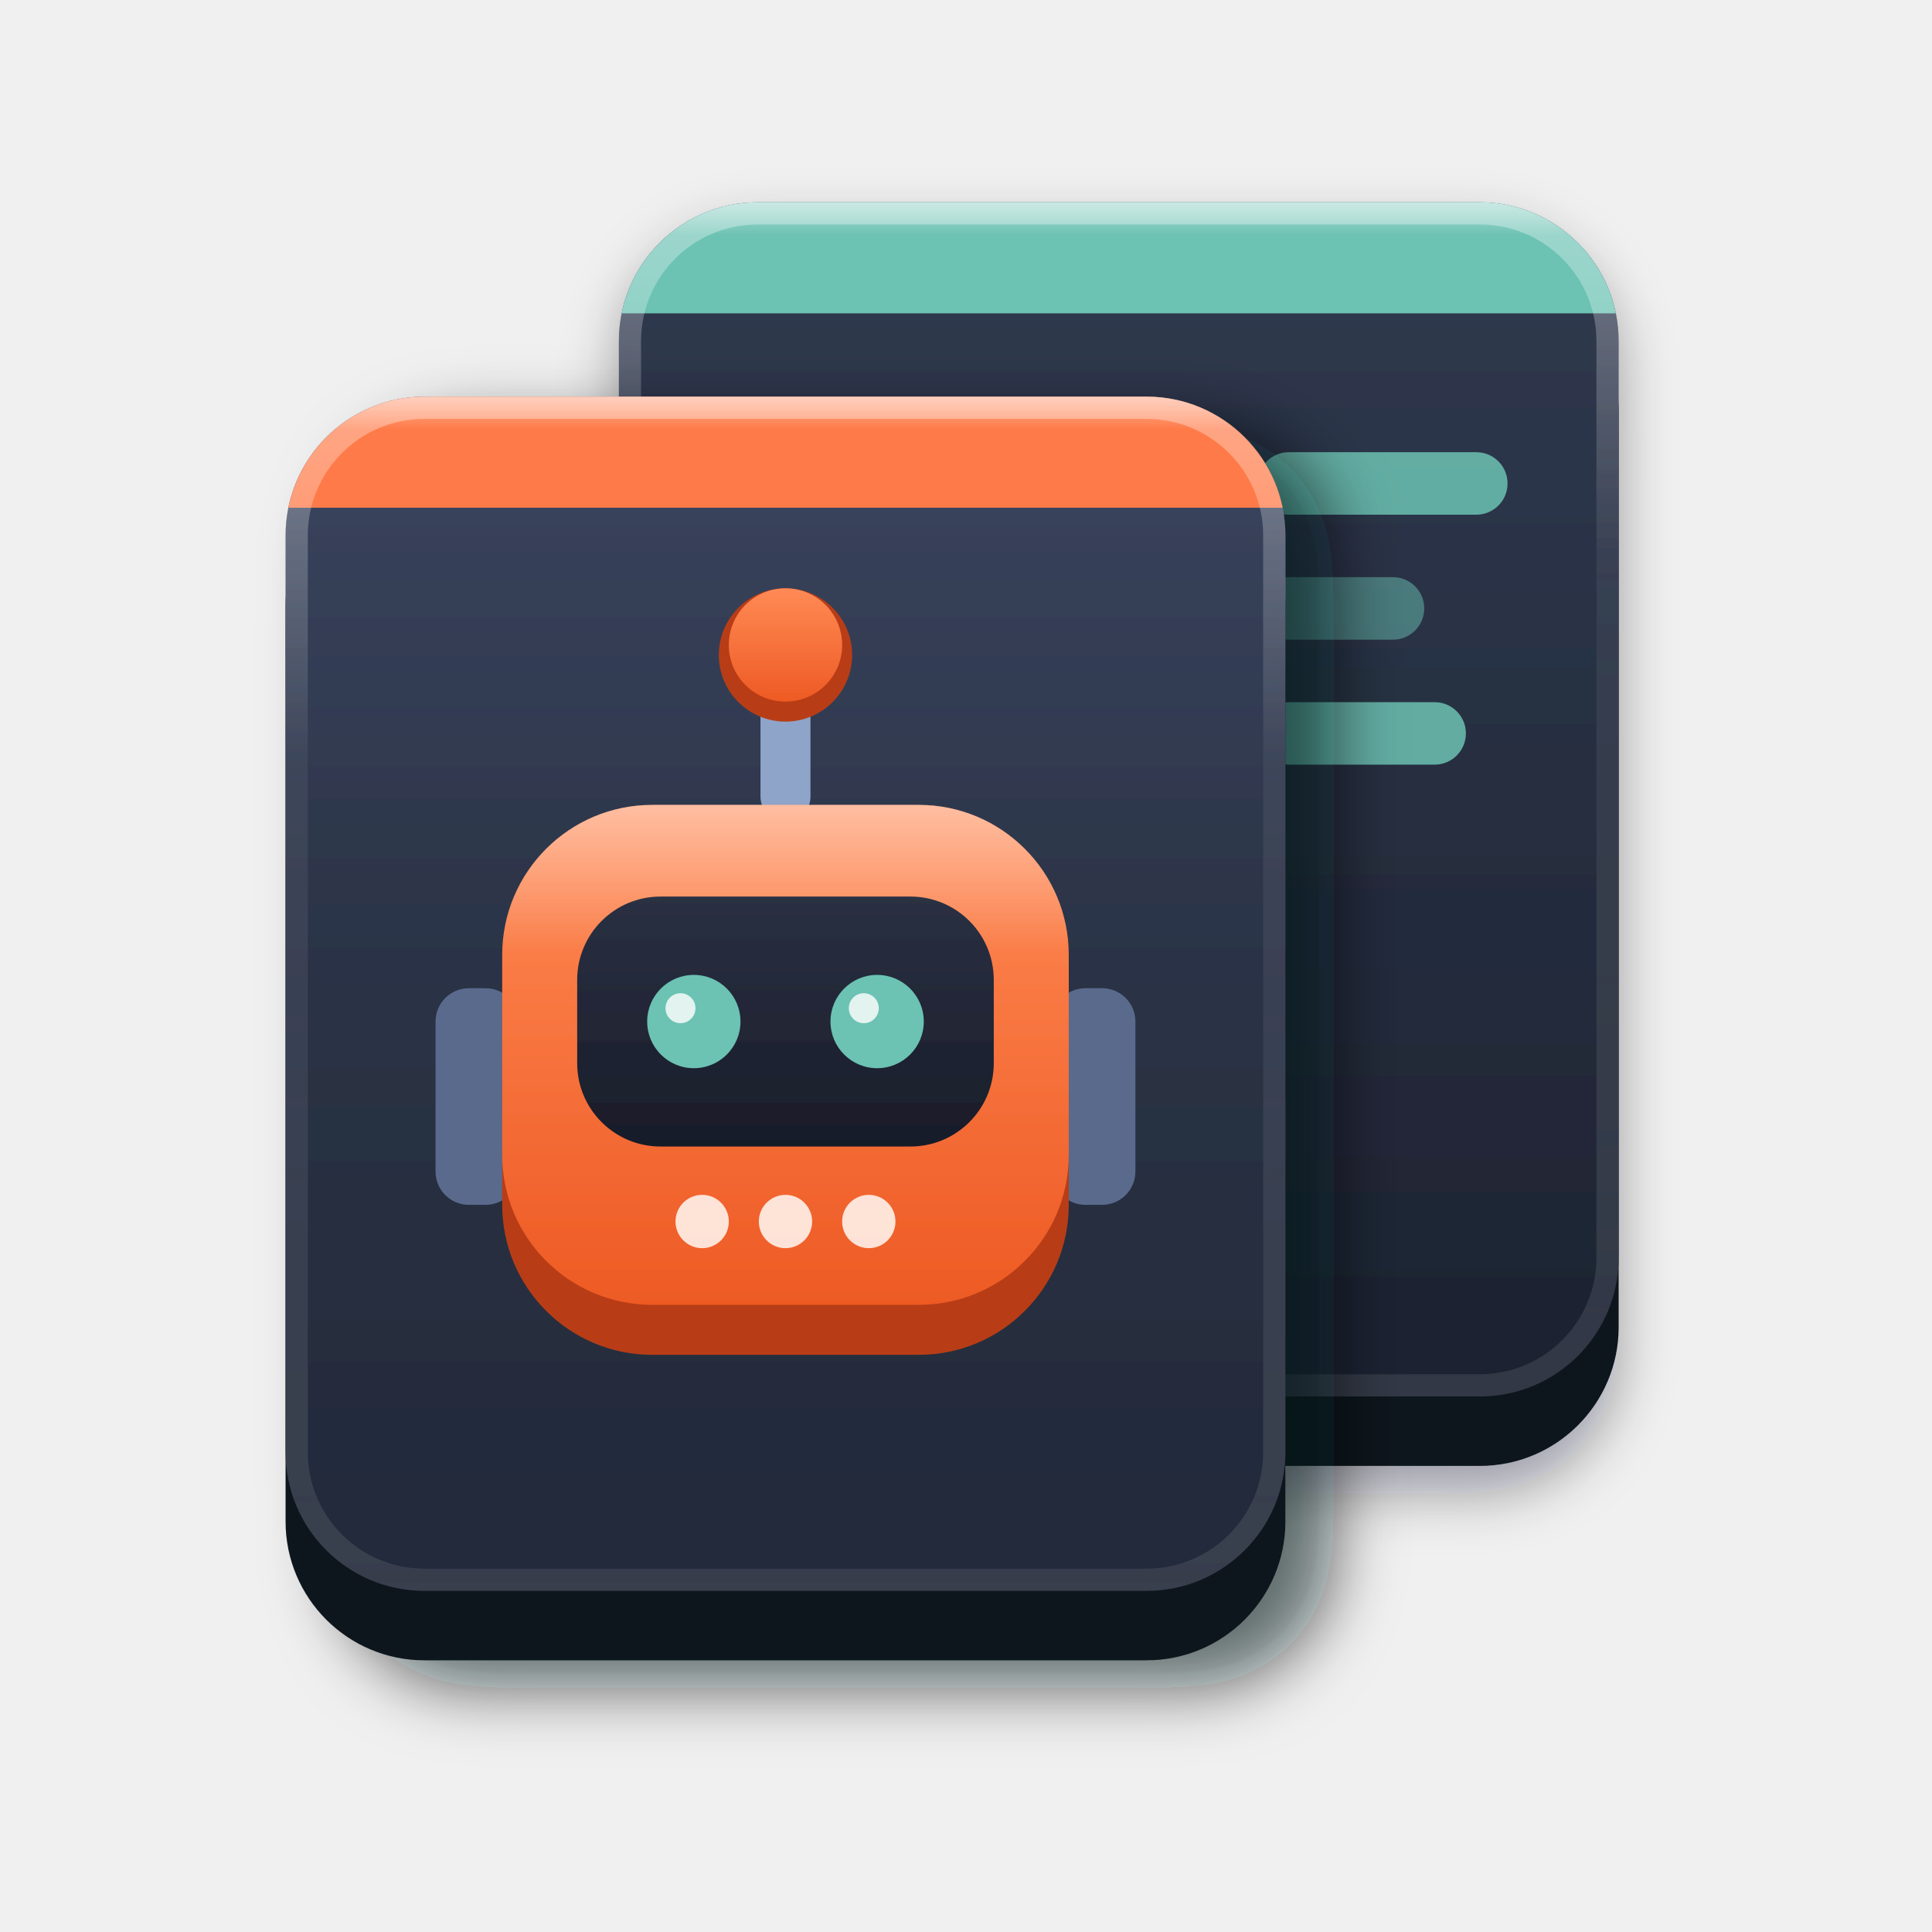
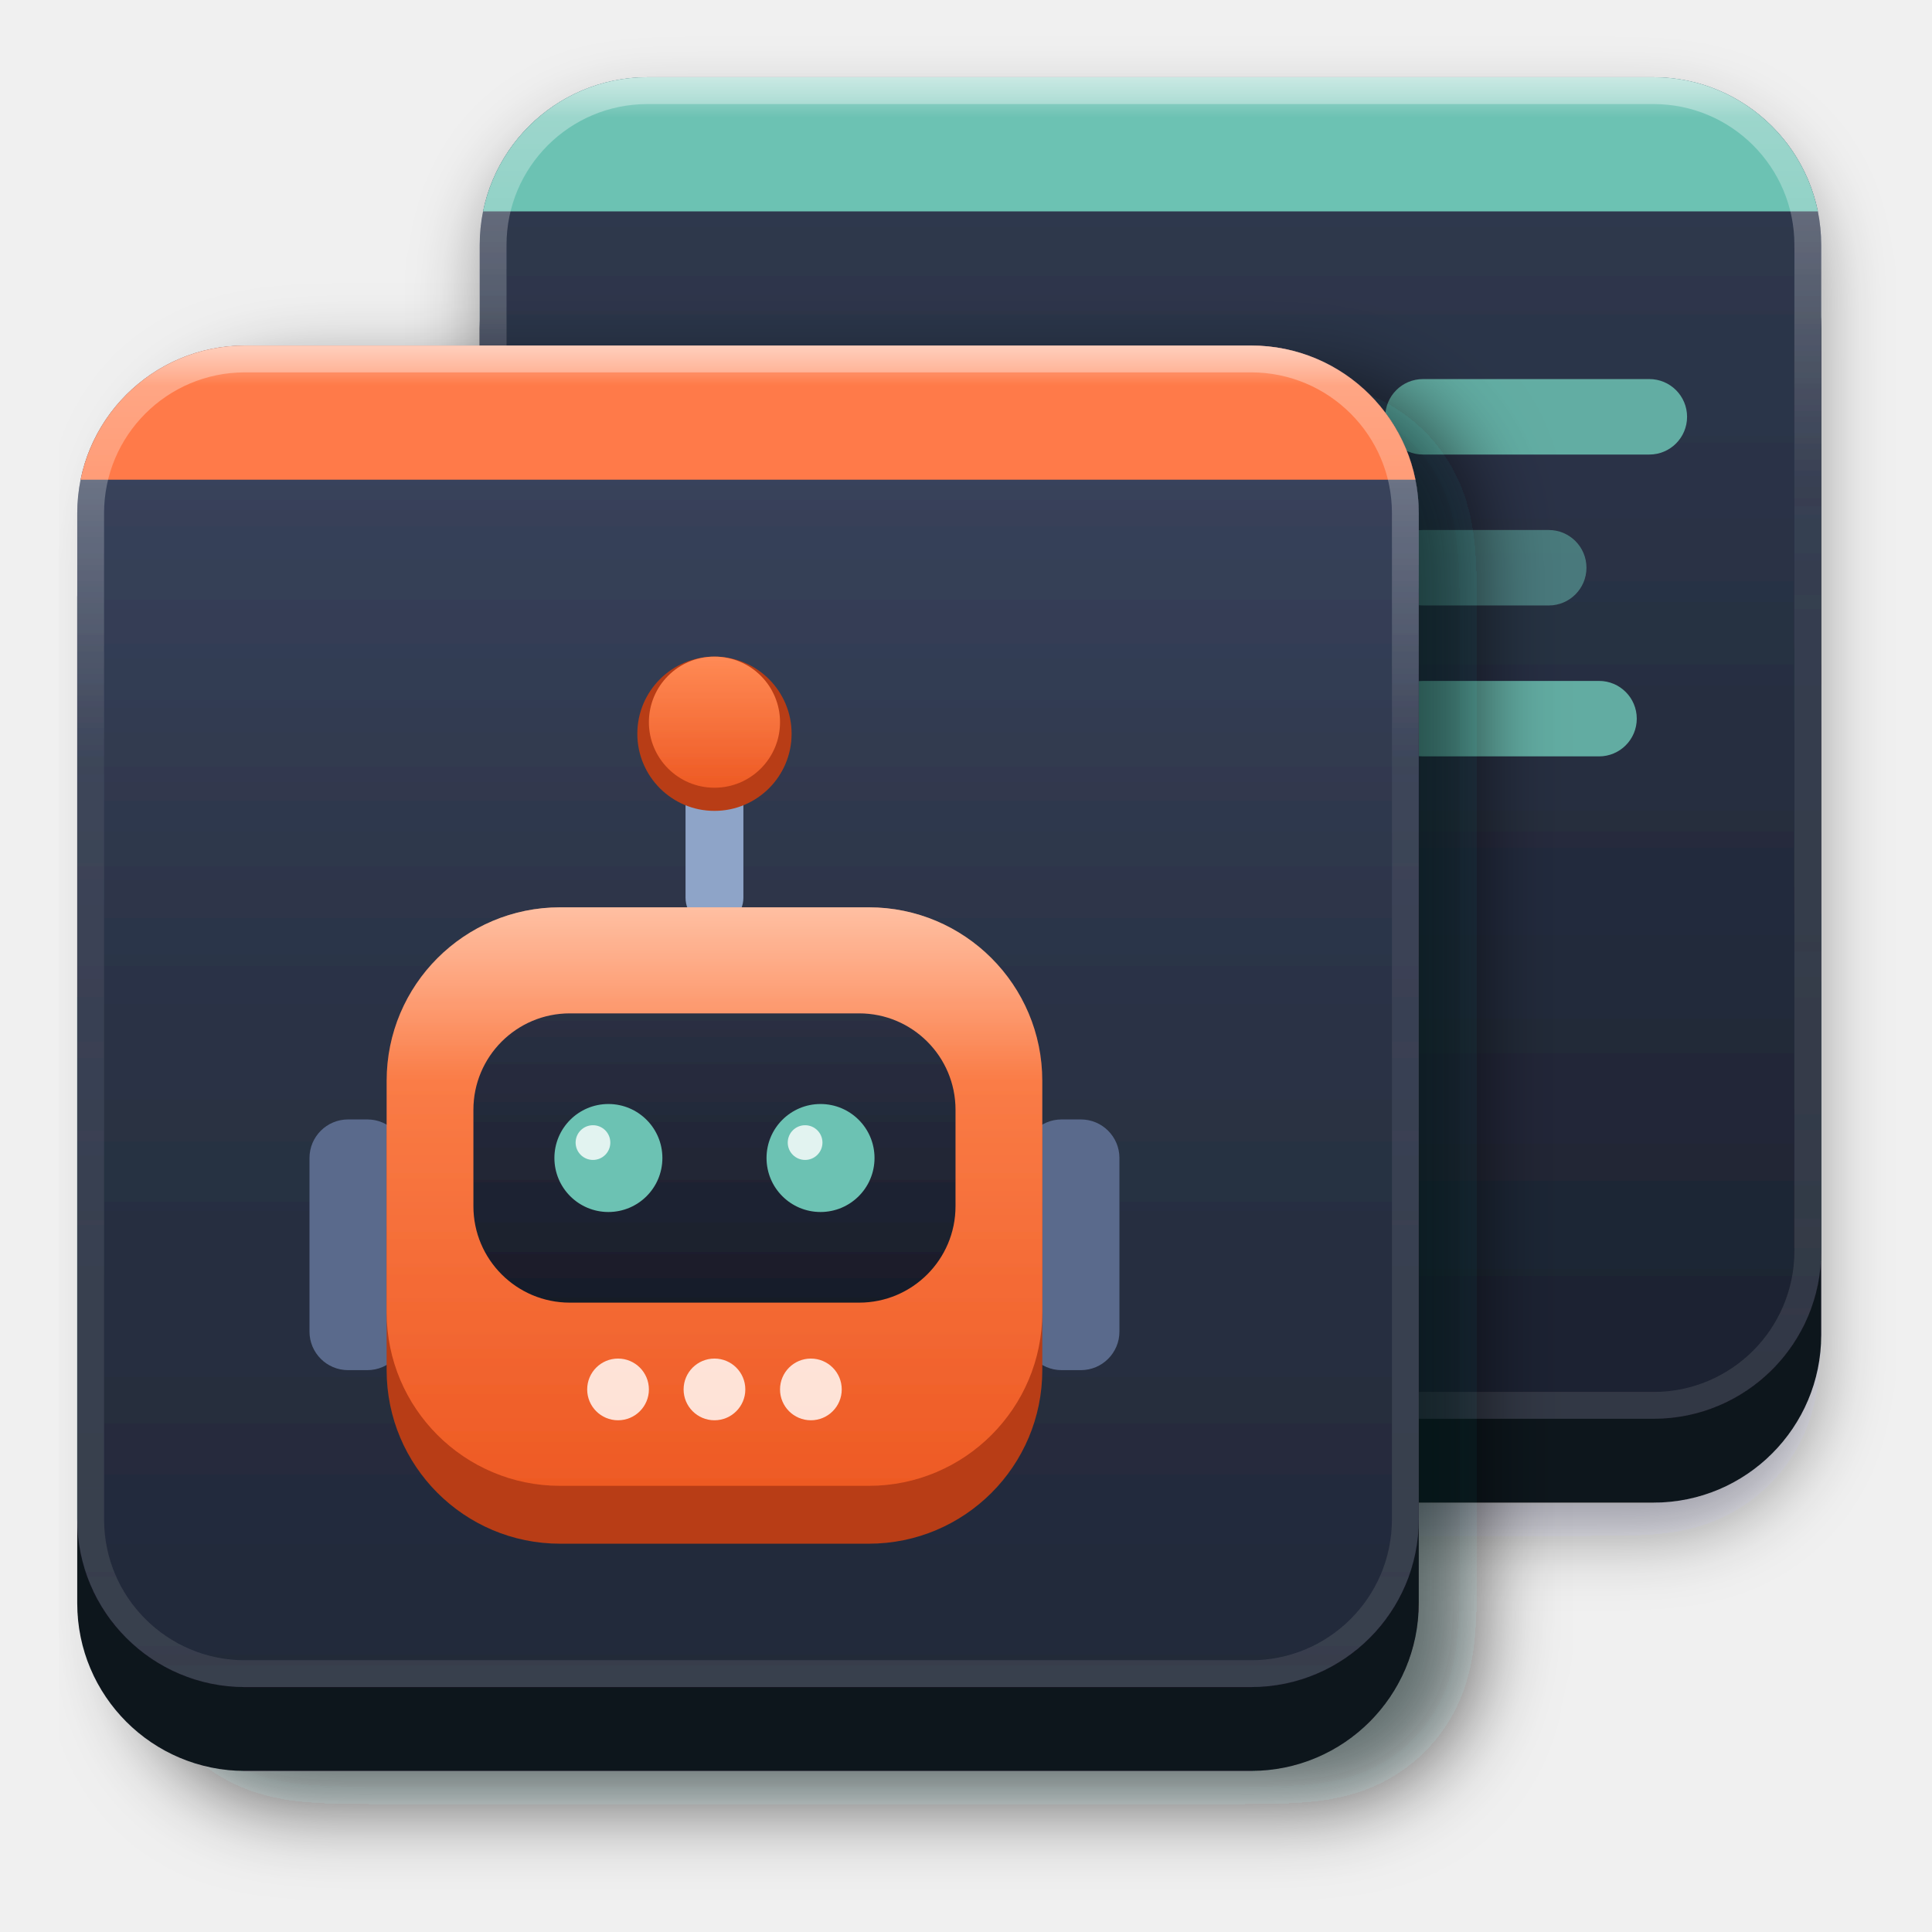
<svg xmlns="http://www.w3.org/2000/svg" role="img" aria-label="cagents" width="128" height="128" viewBox="0 0 128 128">
  <defs>
    <linearGradient id="coral" x1="0" y1="0" x2="0" y2="1">
      <stop offset="0" stop-color="#FF8A55" />
      <stop offset="1" stop-color="#EE5A24" />
    </linearGradient>
    <linearGradient id="screen" x1="0" y1="0" x2="0" y2="1">
      <stop offset="0" stop-color="#2A3043" />
      <stop offset="1" stop-color="#181C28" />
    </linearGradient>
    <linearGradient id="gloss" x1="0" y1="0" x2="0" y2="1">
      <stop offset="0" stop-color="#fff" stop-opacity=".45" />
      <stop offset=".3" stop-color="#fff" stop-opacity="0" />
    </linearGradient>
    <filter id="sh" x="-20%" y="-20%" width="140%" height="150%">
      <feDropShadow dx="0" dy="2" stdDeviation="2" flood-color="#0B0D14" flood-opacity=".35" />
    </filter>
    <linearGradient id="obs" x1="0" y1="0" x2="0" y2="1">
      <stop offset="0" stop-color="#3B4660" />
      <stop offset=".5" stop-color="#2A3245" />
      <stop offset="1" stop-color="#222939" />
    </linearGradient>
    <linearGradient id="rim" x1="0" y1="0" x2="0" y2="1">
      <stop offset="0" stop-color="#fff" stop-opacity=".34" />
      <stop offset=".3" stop-color="#fff" stop-opacity=".06" />
      <stop offset="1" stop-color="#fff" stop-opacity=".1" />
    </linearGradient>
    <filter id="sh-r" x="-20%" y="-20%" width="150%" height="150%">
      <feDropShadow dx="3.5" dy="2" stdDeviation="2.4" flood-color="#05070C" flood-opacity=".6" />
    </filter>
    <linearGradient id="obs-back" x1="0" y1="0" x2="0" y2="1">
      <stop offset="0" stop-color="#303A50" />
      <stop offset="1" stop-color="#1C2230" />
    </linearGradient>
  </defs>
-   <g transform="translate(64 64) scale(.92) translate(-65 -69)">
+   <g transform="translate(64 64) scale(1.111) translate(-53.0 -53.0)">
    <clipPath id="clip-back">
-       <rect x="40" y="14" width="72" height="86" rx="10" />
+       <rect x="24" y="0" width="80" height="80" rx="10" />
    </clipPath>
    <g filter="url(#sh)">
-       <rect x="40" y="19" width="72" height="86" rx="10" fill="#11151F" />
-       <rect x="40" y="14" width="72" height="86" rx="10" fill="url(#obs-back)" />
-       <rect x="40" y="14" width="72" height="8" fill="#6CC2B3" clip-path="url(#clip-back)" />
-       <rect x="40" y="14" width="72" height="8" fill="url(#gloss)" clip-path="url(#clip-back)" />
-       <rect x="40.8" y="14.8" width="70.4" height="84.4" rx="9.2" fill="none" stroke="url(#rim)" stroke-width="1.6" />
-       <rect x="86" y="32" width="18" height="4.5" rx="2.25" fill="#6CC2B3" opacity="0.85" />
-       <rect x="86" y="41" width="12" height="4.5" rx="2.25" fill="#6CC2B3" opacity="0.5" />
-       <rect x="86" y="50" width="15" height="4.5" rx="2.25" fill="#6CC2B3" opacity="0.85" />
+       <rect x="24" y="5" width="80" height="80" rx="10" fill="#11151F" />
+       <rect x="24" y="0" width="80" height="80" rx="10" fill="url(#obs-back)" />
+       <rect x="24" y="0" width="80" height="8" fill="#6CC2B3" clip-path="url(#clip-back)" />
+       <rect x="24" y="0" width="80" height="8" fill="url(#gloss)" clip-path="url(#clip-back)" />
+       <rect x="24.8" y="0.8" width="78.4" height="78.4" rx="9.2" fill="none" stroke="url(#rim)" stroke-width="1.6" />
+       <rect x="78" y="18" width="18" height="4.5" rx="2.25" fill="#6CC2B3" opacity="0.85" />
+       <rect x="78" y="27" width="12" height="4.5" rx="2.25" fill="#6CC2B3" opacity="0.5" />
+       <rect x="78" y="36" width="15" height="4.5" rx="2.25" fill="#6CC2B3" opacity="0.85" />
    </g>
    <clipPath id="clip-front">
-       <rect x="16" y="28" width="72" height="86" rx="10" />
+       <rect x="0" y="16" width="80" height="80" rx="10" />
    </clipPath>
    <g filter="url(#sh-r)">
-       <rect x="16" y="33" width="72" height="86" rx="10" fill="#11151F" />
-       <rect x="16" y="28" width="72" height="86" rx="10" fill="url(#obs)" />
-       <rect x="16" y="28" width="72" height="8" fill="#FF7A48" clip-path="url(#clip-front)" />
-       <rect x="16" y="28" width="72" height="8" fill="url(#gloss)" clip-path="url(#clip-front)" />
-       <rect x="16.8" y="28.8" width="70.4" height="84.4" rx="9.2" fill="none" stroke="url(#rim)" stroke-width="1.6" />
-       <g transform="translate(52.0 79.0) scale(1.2)" opacity="1.0">
+       <rect x="0" y="21" width="80" height="80" rx="10" fill="#11151F" />
+       <rect x="0" y="16" width="80" height="80" rx="10" fill="url(#obs)" />
+       <rect x="0" y="16" width="80" height="8" fill="#FF7A48" clip-path="url(#clip-front)" />
+       <rect x="0" y="16" width="80" height="8" fill="url(#gloss)" clip-path="url(#clip-front)" />
+       <rect x="0.8" y="16.8" width="78.4" height="78.4" rx="9.2" fill="none" stroke="url(#rim)" stroke-width="1.6" />
+       <g transform="translate(38.0 70.2) scale(1.15)">
        <rect x="-1.5" y="-27" width="3" height="10" rx="1.5" fill="#8EA4C8" />
        <circle cx="0" cy="-27" r="4" fill="#B83D16" />
        <circle cx="0" cy="-27.6" r="3.4" fill="url(#coral)" />
        <rect x="-21" y="-7" width="5" height="13" rx="2" fill="#5A6B8C" />
        <rect x="16" y="-7" width="5" height="13" rx="2" fill="#5A6B8C" />
        <rect x="-17" y="-15" width="34" height="30" rx="9" fill="#B83D16" />
        <rect x="-17" y="-18" width="34" height="30" rx="9" fill="url(#coral)" />
        <rect x="-17" y="-18" width="34" height="30" rx="9" fill="url(#gloss)" />
        <rect x="-12.5" y="-12.5" width="25" height="15" rx="5" fill="url(#screen)" />
        <circle cx="-5.5" cy="-5" r="2.8" fill="#6CC2B3" />
        <circle cx="5.5" cy="-5" r="2.8" fill="#6CC2B3" />
        <circle cx="-6.3" cy="-5.8" r=".9" fill="#fff" opacity=".8" />
        <circle cx="4.7" cy="-5.8" r=".9" fill="#fff" opacity=".8" />
        <circle cx="-5" cy="7" r="1.6" fill="#FFF1EA" opacity=".9" />
        <circle cx="0" cy="7" r="1.6" fill="#FFF1EA" opacity=".9" />
        <circle cx="5" cy="7" r="1.6" fill="#FFF1EA" opacity=".9" />
      </g>
    </g>
  </g>
</svg>
